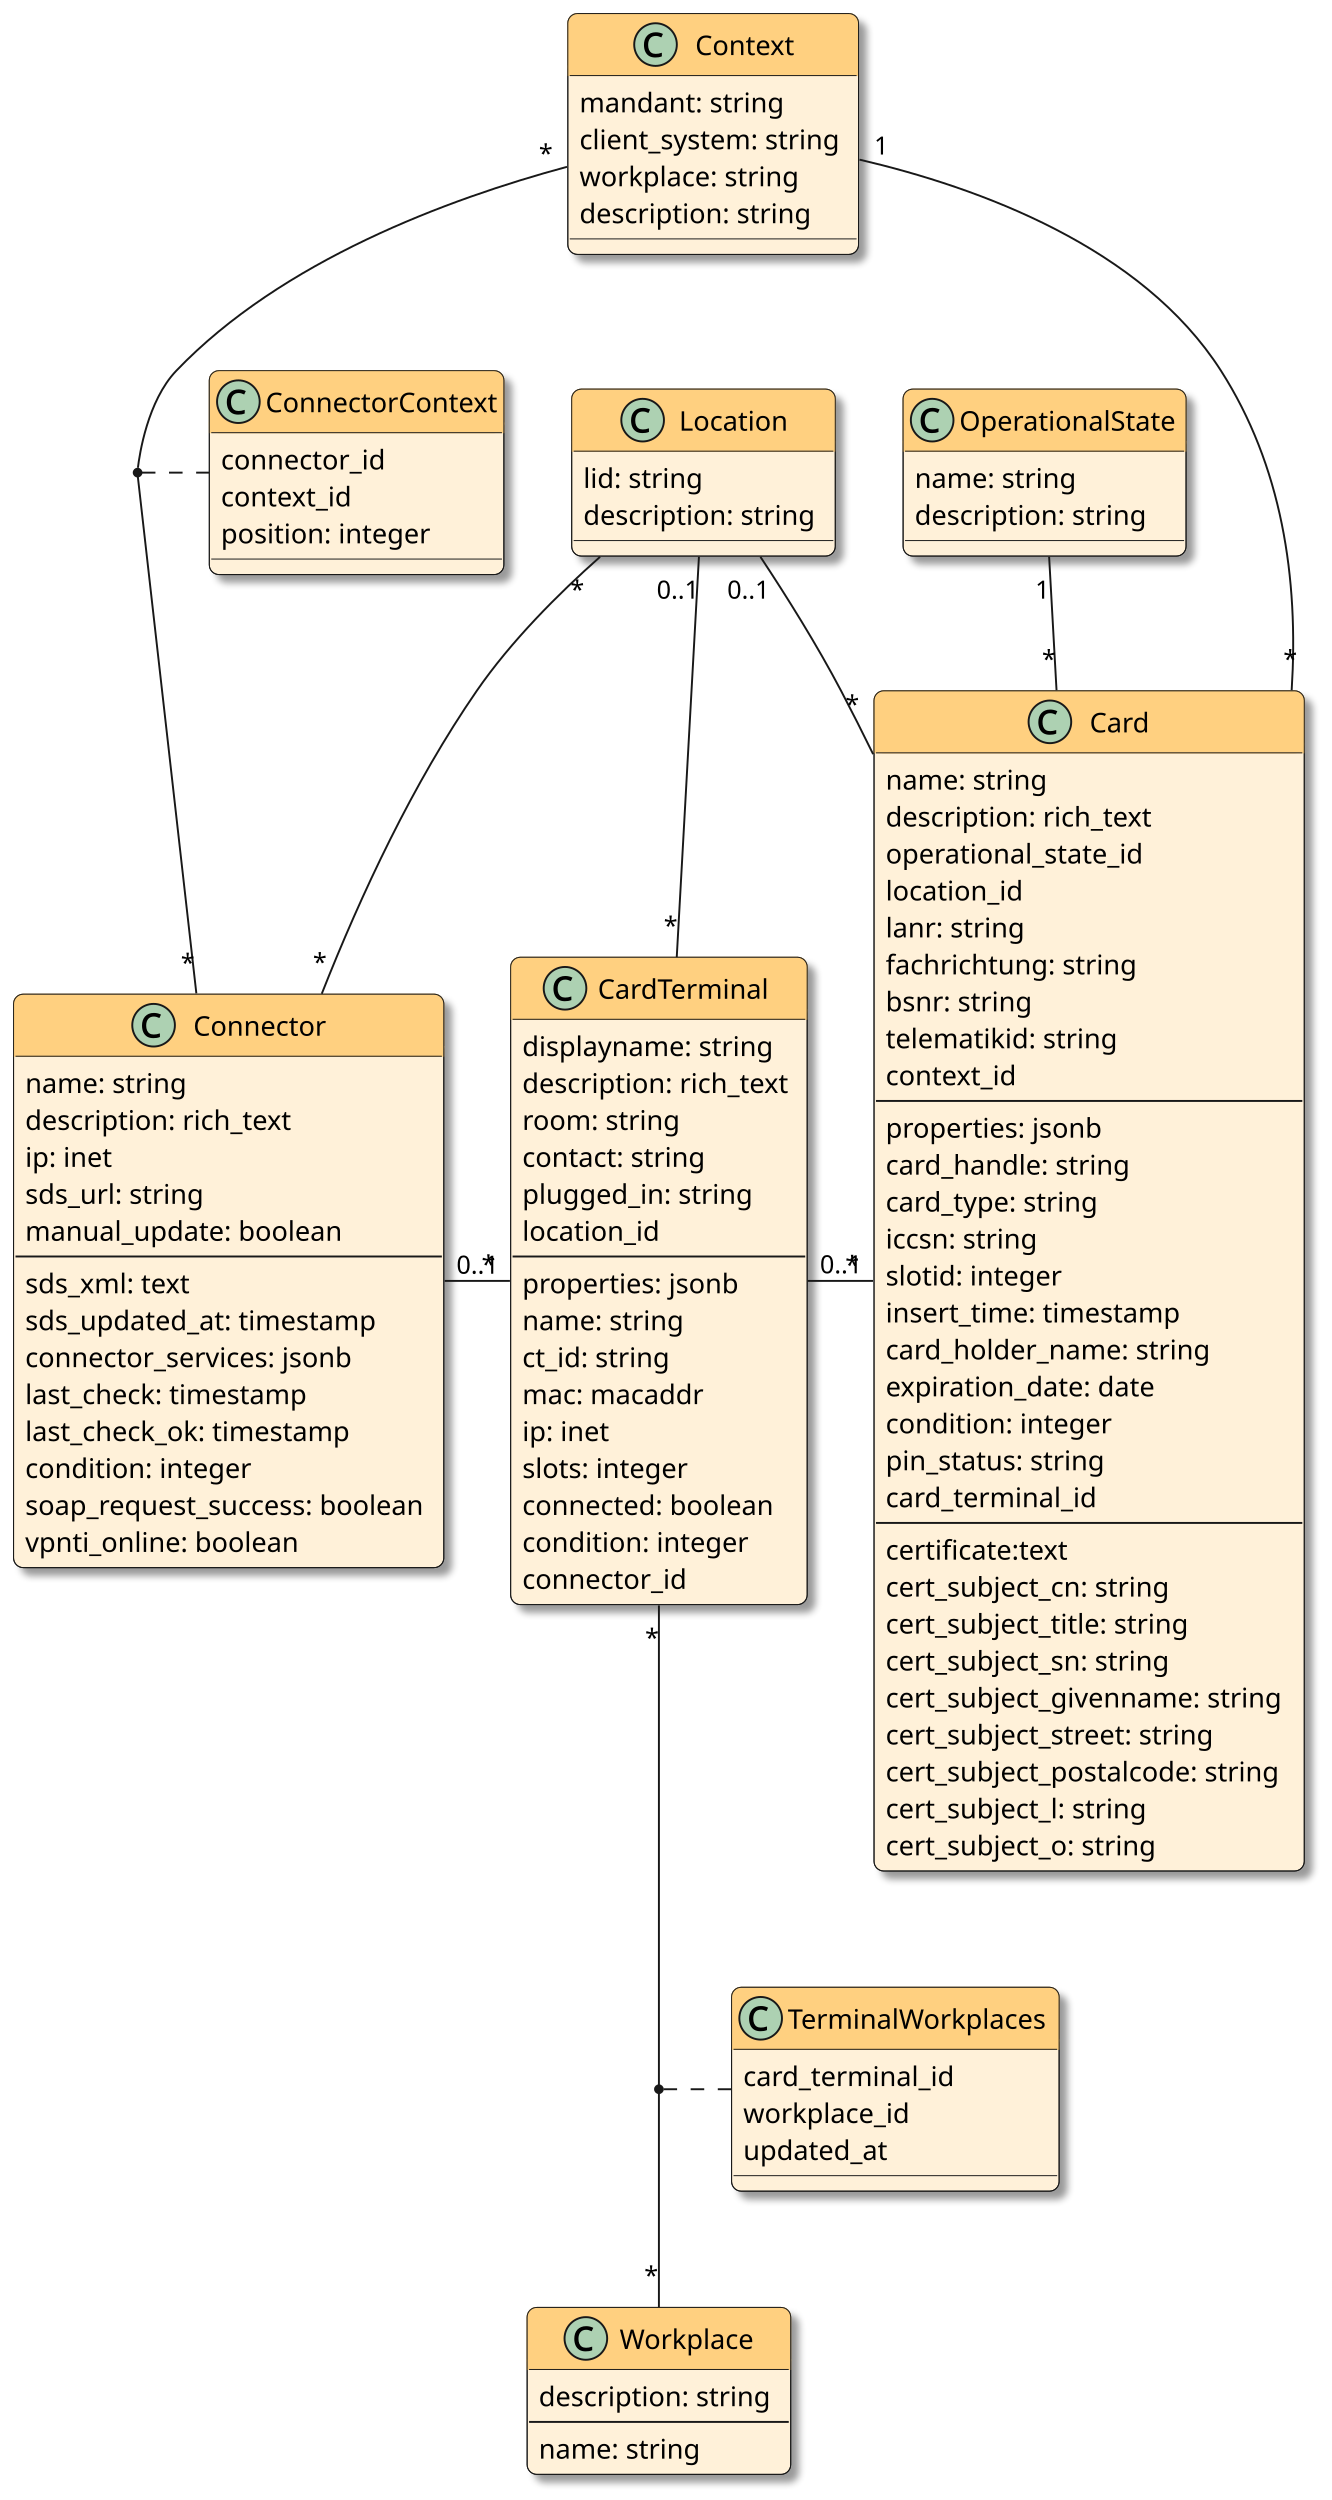
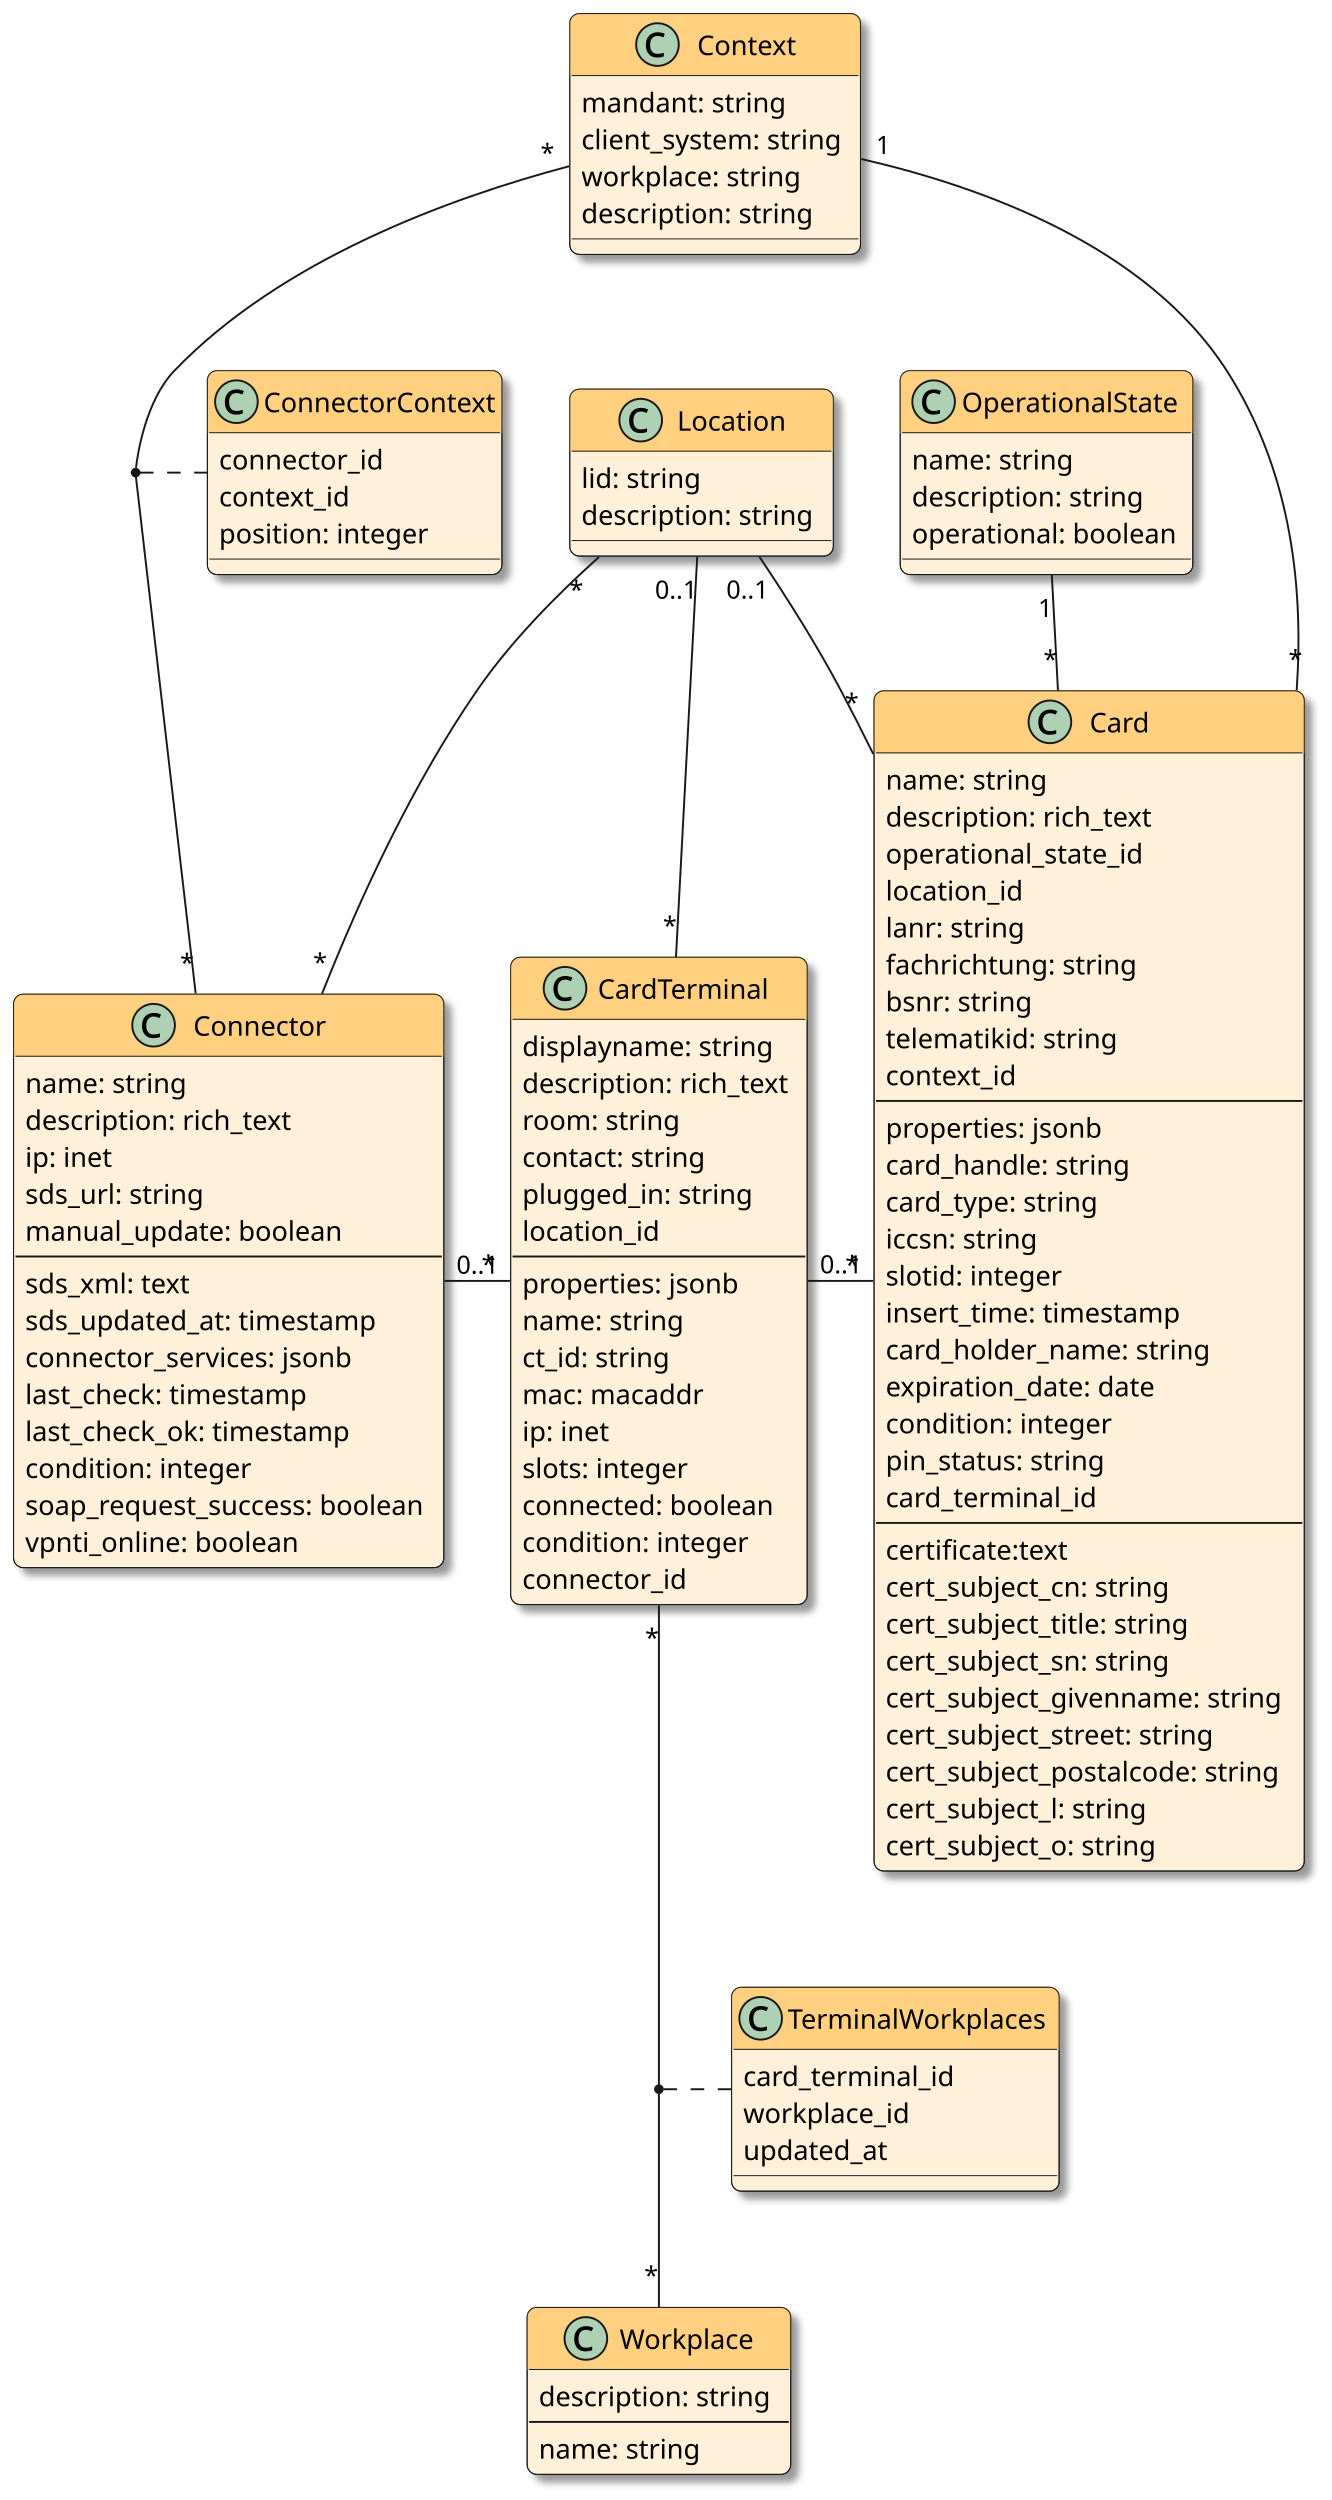
<svg xmlns="http://www.w3.org/2000/svg" contentStyleType="text/css" height="1290px" preserveAspectRatio="none" style="width:687px;height:1290px;background:#FFFFFF;" version="1.1" viewBox="0 0 687 1290" width="687px" zoomAndPan="magnify">
  <defs>
-     <filter height="300%" id="fsrbccr3t5umt" width="300%" x="-1" y="-1">
+     <filter height="300%" id="fk4oio1wno9nh" width="300%" x="-1" y="-1">
      <feGaussianBlur result="blurOut" stdDeviation="2.0" />
      <feColorMatrix in="blurOut" result="blurOut2" type="matrix" values="0 0 0 0 0 0 0 0 0 0 0 0 0 0 0 0 0 0 .4 0" />
      <feOffset dx="4.0" dy="4.0" in="blurOut2" result="blurOut3" />
      <feBlend in="SourceGraphic" in2="blurOut3" mode="normal" />
    </filter>
  </defs>
  <g>
    <g id="elem_Connector">
-       <rect codeLine="5" fill="#FFF1D9" filter="url(#fsrbccr3t5umt)" height="295.883" id="Connector" rx="5" ry="5" style="stroke:#181818;stroke-width:0.5;" width="222" x="7" y="513.01" />
+       <rect codeLine="5" fill="#FFF1D9" filter="url(#fk4oio1wno9nh)" height="295.883" id="Connector" rx="5" ry="5" style="stroke:#181818;stroke-width:0.5;" width="222" x="7" y="513.01" />
      <rect fill="#FFD080" height="32" rx="5" ry="5" style="stroke:#FFD080;stroke-width:0.5;" width="222" x="7" y="513.01" />
      <rect fill="#FFD080" height="5" style="stroke:#FFD080;stroke-width:0.5;" width="222" x="7" y="540.01" />
      <rect codeLine="5" fill="none" height="295.883" id="Connector" rx="5" ry="5" style="stroke:#181818;stroke-width:0.5;" width="222" x="7" y="513.01" />
      <ellipse cx="79.25" cy="529.01" fill="#ADD1B2" rx="11" ry="11" style="stroke:#181818;stroke-width:1.0;" />
      <path d="M79.359,524.541 Q78.438,524.541 77.703,524.854 Q76.984,525.166 76.484,525.76 Q75.984,526.338 75.703,527.213 Q75.438,528.088 75.438,529.182 Q75.438,530.619 75.875,531.666 Q76.328,532.713 77.172,533.26 Q78.031,533.807 79.344,533.807 Q80.125,533.807 80.812,533.682 Q81.516,533.541 82.516,533.229 L82.516,535.104 Q81.656,535.432 80.891,535.557 Q80.141,535.682 79.125,535.682 Q77.203,535.682 75.891,534.885 Q74.594,534.072 73.938,532.604 Q73.281,531.119 73.281,529.151 Q73.281,527.729 73.672,526.557 Q74.078,525.369 74.859,524.494 Q75.641,523.619 76.781,523.151 Q77.922,522.666 79.391,522.666 Q80.344,522.666 81.234,522.869 Q82.141,523.057 83.078,523.526 L82.25,525.307 Q81.469,524.932 80.812,524.744 Q80.156,524.541 79.359,524.541 Z " fill="#000000" />
      <text fill="#000000" font-family="sans-serif" font-size="14" lengthAdjust="spacing" textLength="69" x="99.75" y="534.442">Connector</text>
      <line style="stroke:#181818;stroke-width:0.5;" x1="8" x2="228" y1="545.01" y2="545.01" />
      <text fill="#000000" font-family="sans-serif" font-size="14" lengthAdjust="spacing" textLength="86" x="13" y="563.976">name: string</text>
      <text fill="#000000" font-family="sans-serif" font-size="14" lengthAdjust="spacing" textLength="141" x="13" y="583.044">description: rich_text</text>
      <text fill="#000000" font-family="sans-serif" font-size="14" lengthAdjust="spacing" textLength="47" x="13" y="602.112">ip: inet</text>
      <text fill="#000000" font-family="sans-serif" font-size="14" lengthAdjust="spacing" textLength="96" x="13" y="621.18">sds_url: string</text>
      <text fill="#000000" font-family="sans-serif" font-size="14" lengthAdjust="spacing" textLength="167" x="13" y="640.248">manual_update: boolean</text>
      <line style="stroke:#181818;stroke-width:1.0;" x1="8" x2="228" y1="648.35" y2="648.35" />
      <text fill="#000000" font-family="sans-serif" font-size="14" lengthAdjust="spacing" textLength="86" x="13" y="667.316">sds_xml: text</text>
      <text fill="#000000" font-family="sans-serif" font-size="14" lengthAdjust="spacing" textLength="185" x="13" y="686.383">sds_updated_at: timestamp</text>
      <text fill="#000000" font-family="sans-serif" font-size="14" lengthAdjust="spacing" textLength="172" x="13" y="705.451">connector_services: jsonb</text>
      <text fill="#000000" font-family="sans-serif" font-size="14" lengthAdjust="spacing" textLength="148" x="13" y="724.519">last_check: timestamp</text>
      <text fill="#000000" font-family="sans-serif" font-size="14" lengthAdjust="spacing" textLength="169" x="13" y="743.587">last_check_ok: timestamp</text>
      <text fill="#000000" font-family="sans-serif" font-size="14" lengthAdjust="spacing" textLength="120" x="13" y="762.655">condition: integer</text>
      <text fill="#000000" font-family="sans-serif" font-size="14" lengthAdjust="spacing" textLength="210" x="13" y="781.723">soap_request_success: boolean</text>
      <text fill="#000000" font-family="sans-serif" font-size="14" lengthAdjust="spacing" textLength="144" x="13" y="800.791">vpnti_online: boolean</text>
    </g>
    <g id="elem_CardTerminal">
-       <rect codeLine="22" fill="#FFF1D9" filter="url(#fsrbccr3t5umt)" height="334.019" id="CardTerminal" rx="5" ry="5" style="stroke:#181818;stroke-width:0.5;" width="153" x="263.5" y="493.95" />
+       <rect codeLine="22" fill="#FFF1D9" filter="url(#fk4oio1wno9nh)" height="334.019" id="CardTerminal" rx="5" ry="5" style="stroke:#181818;stroke-width:0.5;" width="153" x="263.5" y="493.95" />
      <rect fill="#FFD080" height="32" rx="5" ry="5" style="stroke:#FFD080;stroke-width:0.5;" width="153" x="263.5" y="493.95" />
      <rect fill="#FFD080" height="5" style="stroke:#FFD080;stroke-width:0.5;" width="153" x="263.5" y="520.95" />
      <rect codeLine="22" fill="none" height="334.019" id="CardTerminal" rx="5" ry="5" style="stroke:#181818;stroke-width:0.5;" width="153" x="263.5" y="493.95" />
      <ellipse cx="291.55" cy="509.95" fill="#ADD1B2" rx="11" ry="11" style="stroke:#181818;stroke-width:1.0;" />
      <path d="M291.659,505.481 Q290.738,505.481 290.003,505.794 Q289.284,506.106 288.784,506.7 Q288.284,507.278 288.003,508.153 Q287.738,509.028 287.738,510.122 Q287.738,511.559 288.175,512.606 Q288.628,513.653 289.472,514.2 Q290.331,514.747 291.644,514.747 Q292.425,514.747 293.113,514.622 Q293.816,514.481 294.816,514.169 L294.816,516.044 Q293.956,516.372 293.191,516.497 Q292.441,516.622 291.425,516.622 Q289.503,516.622 288.191,515.825 Q286.894,515.013 286.238,513.544 Q285.581,512.059 285.581,510.091 Q285.581,508.669 285.972,507.497 Q286.378,506.309 287.159,505.434 Q287.941,504.559 289.081,504.091 Q290.222,503.606 291.691,503.606 Q292.644,503.606 293.534,503.809 Q294.441,503.997 295.378,504.466 L294.55,506.247 Q293.769,505.872 293.113,505.684 Q292.456,505.481 291.659,505.481 Z " fill="#000000" />
      <text fill="#000000" font-family="sans-serif" font-size="14" lengthAdjust="spacing" textLength="92" x="308.45" y="515.382">CardTerminal</text>
      <line style="stroke:#181818;stroke-width:0.5;" x1="264.5" x2="415.5" y1="525.95" y2="525.95" />
      <text fill="#000000" font-family="sans-serif" font-size="14" lengthAdjust="spacing" textLength="134" x="269.5" y="544.916">displayname: string</text>
      <text fill="#000000" font-family="sans-serif" font-size="14" lengthAdjust="spacing" textLength="141" x="269.5" y="563.984">description: rich_text</text>
      <text fill="#000000" font-family="sans-serif" font-size="14" lengthAdjust="spacing" textLength="83" x="269.5" y="583.052">room: string</text>
      <text fill="#000000" font-family="sans-serif" font-size="14" lengthAdjust="spacing" textLength="97" x="269.5" y="602.12">contact: string</text>
      <text fill="#000000" font-family="sans-serif" font-size="14" lengthAdjust="spacing" textLength="124" x="269.5" y="621.188">plugged_in: string</text>
      <text fill="#000000" font-family="sans-serif" font-size="14" lengthAdjust="spacing" textLength="72" x="269.5" y="640.255">location_id</text>
      <line style="stroke:#181818;stroke-width:1.0;" x1="264.5" x2="415.5" y1="648.357" y2="648.357" />
      <text fill="#000000" font-family="sans-serif" font-size="14" lengthAdjust="spacing" textLength="115" x="269.5" y="667.323">properties: jsonb</text>
      <text fill="#000000" font-family="sans-serif" font-size="14" lengthAdjust="spacing" textLength="86" x="269.5" y="686.391">name: string</text>
      <text fill="#000000" font-family="sans-serif" font-size="14" lengthAdjust="spacing" textLength="79" x="269.5" y="705.459">ct_id: string</text>
      <text fill="#000000" font-family="sans-serif" font-size="14" lengthAdjust="spacing" textLength="96" x="269.5" y="724.527">mac: macaddr</text>
      <text fill="#000000" font-family="sans-serif" font-size="14" lengthAdjust="spacing" textLength="47" x="269.5" y="743.595">ip: inet</text>
      <text fill="#000000" font-family="sans-serif" font-size="14" lengthAdjust="spacing" textLength="88" x="269.5" y="762.663">slots: integer</text>
      <text fill="#000000" font-family="sans-serif" font-size="14" lengthAdjust="spacing" textLength="132" x="269.5" y="781.731">connected: boolean</text>
      <text fill="#000000" font-family="sans-serif" font-size="14" lengthAdjust="spacing" textLength="120" x="269.5" y="800.799">condition: integer</text>
      <text fill="#000000" font-family="sans-serif" font-size="14" lengthAdjust="spacing" textLength="86" x="269.5" y="819.867">connector_id</text>
    </g>
    <g id="elem_Location">
-       <rect codeLine="41" fill="#FFF1D9" filter="url(#fsrbccr3t5umt)" height="86.136" id="Location" rx="5" ry="5" style="stroke:#181818;stroke-width:0.5;" width="136" x="295" y="200.8" />
-       <rect fill="#FFD080" height="32" rx="5" ry="5" style="stroke:#FFD080;stroke-width:0.5;" width="136" x="295" y="200.8" />
-       <rect fill="#FFD080" height="5" style="stroke:#FFD080;stroke-width:0.5;" width="136" x="295" y="227.8" />
-       <rect codeLine="41" fill="none" height="86.136" id="Location" rx="5" ry="5" style="stroke:#181818;stroke-width:0.5;" width="136" x="295" y="200.8" />
-       <ellipse cx="331.6" cy="216.8" fill="#ADD1B2" rx="11" ry="11" style="stroke:#181818;stroke-width:1.0;" />
-       <path d="M331.709,212.331 Q330.788,212.331 330.053,212.644 Q329.334,212.956 328.834,213.55 Q328.334,214.128 328.053,215.003 Q327.788,215.878 327.788,216.972 Q327.788,218.409 328.225,219.456 Q328.678,220.503 329.522,221.05 Q330.381,221.597 331.694,221.597 Q332.475,221.597 333.163,221.472 Q333.866,221.331 334.866,221.019 L334.866,222.894 Q334.006,223.222 333.241,223.347 Q332.491,223.472 331.475,223.472 Q329.553,223.472 328.241,222.675 Q326.944,221.863 326.288,220.394 Q325.631,218.909 325.631,216.941 Q325.631,215.519 326.022,214.347 Q326.428,213.159 327.209,212.284 Q327.991,211.409 329.131,210.941 Q330.272,210.456 331.741,210.456 Q332.694,210.456 333.584,210.659 Q334.491,210.847 335.428,211.316 L334.6,213.097 Q333.819,212.722 333.163,212.534 Q332.506,212.331 331.709,212.331 Z " fill="#000000" />
-       <text fill="#000000" font-family="sans-serif" font-size="14" lengthAdjust="spacing" textLength="56" x="350.4" y="222.232">Location</text>
-       <line style="stroke:#181818;stroke-width:0.5;" x1="296" x2="430" y1="232.8" y2="232.8" />
-       <text fill="#000000" font-family="sans-serif" font-size="14" lengthAdjust="spacing" textLength="65" x="301" y="251.766">lid: string</text>
-       <text fill="#000000" font-family="sans-serif" font-size="14" lengthAdjust="spacing" textLength="124" x="301" y="270.834">description: string</text>
-       <line style="stroke:#181818;stroke-width:0.5;" x1="296" x2="430" y1="278.936" y2="278.936" />
+       <rect codeLine="41" fill="#FFF1D9" filter="url(#fk4oio1wno9nh)" height="86.136" id="Location" rx="5" ry="5" style="stroke:#181818;stroke-width:0.5;" width="136" x="294" y="200.8" />
+       <rect fill="#FFD080" height="32" rx="5" ry="5" style="stroke:#FFD080;stroke-width:0.5;" width="136" x="294" y="200.8" />
+       <rect fill="#FFD080" height="5" style="stroke:#FFD080;stroke-width:0.5;" width="136" x="294" y="227.8" />
+       <rect codeLine="41" fill="none" height="86.136" id="Location" rx="5" ry="5" style="stroke:#181818;stroke-width:0.5;" width="136" x="294" y="200.8" />
+       <ellipse cx="330.6" cy="216.8" fill="#ADD1B2" rx="11" ry="11" style="stroke:#181818;stroke-width:1.0;" />
+       <path d="M330.709,212.331 Q329.788,212.331 329.053,212.644 Q328.334,212.956 327.834,213.55 Q327.334,214.128 327.053,215.003 Q326.788,215.878 326.788,216.972 Q326.788,218.409 327.225,219.456 Q327.678,220.503 328.522,221.05 Q329.381,221.597 330.694,221.597 Q331.475,221.597 332.163,221.472 Q332.866,221.331 333.866,221.019 L333.866,222.894 Q333.006,223.222 332.241,223.347 Q331.491,223.472 330.475,223.472 Q328.553,223.472 327.241,222.675 Q325.944,221.863 325.288,220.394 Q324.631,218.909 324.631,216.941 Q324.631,215.519 325.022,214.347 Q325.428,213.159 326.209,212.284 Q326.991,211.409 328.131,210.941 Q329.272,210.456 330.741,210.456 Q331.694,210.456 332.584,210.659 Q333.491,210.847 334.428,211.316 L333.6,213.097 Q332.819,212.722 332.163,212.534 Q331.506,212.331 330.709,212.331 Z " fill="#000000" />
+       <text fill="#000000" font-family="sans-serif" font-size="14" lengthAdjust="spacing" textLength="56" x="349.4" y="222.232">Location</text>
+       <line style="stroke:#181818;stroke-width:0.5;" x1="295" x2="429" y1="232.8" y2="232.8" />
+       <text fill="#000000" font-family="sans-serif" font-size="14" lengthAdjust="spacing" textLength="65" x="300" y="251.766">lid: string</text>
+       <text fill="#000000" font-family="sans-serif" font-size="14" lengthAdjust="spacing" textLength="124" x="300" y="270.834">description: string</text>
+       <line style="stroke:#181818;stroke-width:0.5;" x1="295" x2="429" y1="278.936" y2="278.936" />
    </g>
    <g id="elem_Context">
-       <rect codeLine="46" fill="#FFF1D9" filter="url(#fsrbccr3t5umt)" height="124.272" id="Context" rx="5" ry="5" style="stroke:#181818;stroke-width:0.5;" width="150" x="293" y="7" />
-       <rect fill="#FFD080" height="32" rx="5" ry="5" style="stroke:#FFD080;stroke-width:0.5;" width="150" x="293" y="7" />
-       <rect fill="#FFD080" height="5" style="stroke:#FFD080;stroke-width:0.5;" width="150" x="293" y="34" />
-       <rect codeLine="46" fill="none" height="124.272" id="Context" rx="5" ry="5" style="stroke:#181818;stroke-width:0.5;" width="150" x="293" y="7" />
-       <ellipse cx="338.25" cy="23" fill="#ADD1B2" rx="11" ry="11" style="stroke:#181818;stroke-width:1.0;" />
-       <path d="M338.359,18.531 Q337.438,18.531 336.703,18.844 Q335.984,19.156 335.484,19.75 Q334.984,20.328 334.703,21.203 Q334.438,22.078 334.438,23.172 Q334.438,24.609 334.875,25.656 Q335.328,26.703 336.172,27.25 Q337.031,27.797 338.344,27.797 Q339.125,27.797 339.812,27.672 Q340.516,27.531 341.516,27.219 L341.516,29.094 Q340.656,29.422 339.891,29.547 Q339.141,29.672 338.125,29.672 Q336.203,29.672 334.891,28.875 Q333.594,28.062 332.938,26.594 Q332.281,25.109 332.281,23.141 Q332.281,21.719 332.672,20.547 Q333.078,19.359 333.859,18.484 Q334.641,17.609 335.781,17.141 Q336.922,16.656 338.391,16.656 Q339.344,16.656 340.234,16.859 Q341.141,17.047 342.078,17.516 L341.25,19.297 Q340.469,18.922 339.812,18.734 Q339.156,18.531 338.359,18.531 Z " fill="#000000" />
-       <text fill="#000000" font-family="sans-serif" font-size="14" lengthAdjust="spacing" textLength="51" x="358.75" y="28.432">Context</text>
-       <line style="stroke:#181818;stroke-width:0.5;" x1="294" x2="442" y1="39" y2="39" />
-       <text fill="#000000" font-family="sans-serif" font-size="14" lengthAdjust="spacing" textLength="109" x="299" y="57.966">mandant: string</text>
-       <text fill="#000000" font-family="sans-serif" font-size="14" lengthAdjust="spacing" textLength="138" x="299" y="77.034">client_system: string</text>
-       <text fill="#000000" font-family="sans-serif" font-size="14" lengthAdjust="spacing" textLength="116" x="299" y="96.102">workplace: string</text>
-       <text fill="#000000" font-family="sans-serif" font-size="14" lengthAdjust="spacing" textLength="124" x="299" y="115.17">description: string</text>
-       <line style="stroke:#181818;stroke-width:0.5;" x1="294" x2="442" y1="123.272" y2="123.272" />
+       <rect codeLine="46" fill="#FFF1D9" filter="url(#fk4oio1wno9nh)" height="124.272" id="Context" rx="5" ry="5" style="stroke:#181818;stroke-width:0.5;" width="150" x="294" y="7" />
+       <rect fill="#FFD080" height="32" rx="5" ry="5" style="stroke:#FFD080;stroke-width:0.5;" width="150" x="294" y="7" />
+       <rect fill="#FFD080" height="5" style="stroke:#FFD080;stroke-width:0.5;" width="150" x="294" y="34" />
+       <rect codeLine="46" fill="none" height="124.272" id="Context" rx="5" ry="5" style="stroke:#181818;stroke-width:0.5;" width="150" x="294" y="7" />
+       <ellipse cx="339.25" cy="23" fill="#ADD1B2" rx="11" ry="11" style="stroke:#181818;stroke-width:1.0;" />
+       <path d="M339.359,18.531 Q338.438,18.531 337.703,18.844 Q336.984,19.156 336.484,19.75 Q335.984,20.328 335.703,21.203 Q335.438,22.078 335.438,23.172 Q335.438,24.609 335.875,25.656 Q336.328,26.703 337.172,27.25 Q338.031,27.797 339.344,27.797 Q340.125,27.797 340.812,27.672 Q341.516,27.531 342.516,27.219 L342.516,29.094 Q341.656,29.422 340.891,29.547 Q340.141,29.672 339.125,29.672 Q337.203,29.672 335.891,28.875 Q334.594,28.062 333.938,26.594 Q333.281,25.109 333.281,23.141 Q333.281,21.719 333.672,20.547 Q334.078,19.359 334.859,18.484 Q335.641,17.609 336.781,17.141 Q337.922,16.656 339.391,16.656 Q340.344,16.656 341.234,16.859 Q342.141,17.047 343.078,17.516 L342.25,19.297 Q341.469,18.922 340.812,18.734 Q340.156,18.531 339.359,18.531 Z " fill="#000000" />
+       <text fill="#000000" font-family="sans-serif" font-size="14" lengthAdjust="spacing" textLength="51" x="359.75" y="28.432">Context</text>
+       <line style="stroke:#181818;stroke-width:0.5;" x1="295" x2="443" y1="39" y2="39" />
+       <text fill="#000000" font-family="sans-serif" font-size="14" lengthAdjust="spacing" textLength="109" x="300" y="57.966">mandant: string</text>
+       <text fill="#000000" font-family="sans-serif" font-size="14" lengthAdjust="spacing" textLength="138" x="300" y="77.034">client_system: string</text>
+       <text fill="#000000" font-family="sans-serif" font-size="14" lengthAdjust="spacing" textLength="116" x="300" y="96.102">workplace: string</text>
+       <text fill="#000000" font-family="sans-serif" font-size="14" lengthAdjust="spacing" textLength="124" x="300" y="115.17">description: string</text>
+       <line style="stroke:#181818;stroke-width:0.5;" x1="295" x2="443" y1="123.272" y2="123.272" />
    </g>
    <g id="elem_ConnectorContext">
-       <rect codeLine="53" fill="#FFF1D9" filter="url(#fsrbccr3t5umt)" height="105.204" id="ConnectorContext" rx="5" ry="5" style="stroke:#181818;stroke-width:0.5;" width="152" x="108" y="191.27" />
-       <rect fill="#FFD080" height="32" rx="5" ry="5" style="stroke:#FFD080;stroke-width:0.5;" width="152" x="108" y="191.27" />
-       <rect fill="#FFD080" height="5" style="stroke:#FFD080;stroke-width:0.5;" width="152" x="108" y="218.27" />
-       <rect codeLine="53" fill="none" height="105.204" id="ConnectorContext" rx="5" ry="5" style="stroke:#181818;stroke-width:0.5;" width="152" x="108" y="191.27" />
-       <ellipse cx="123" cy="207.27" fill="#ADD1B2" rx="11" ry="11" style="stroke:#181818;stroke-width:1.0;" />
-       <path d="M123.109,202.801 Q122.188,202.801 121.453,203.114 Q120.734,203.426 120.234,204.02 Q119.734,204.598 119.453,205.473 Q119.188,206.348 119.188,207.442 Q119.188,208.879 119.625,209.926 Q120.078,210.973 120.922,211.52 Q121.781,212.067 123.094,212.067 Q123.875,212.067 124.562,211.942 Q125.266,211.801 126.266,211.489 L126.266,213.364 Q125.406,213.692 124.641,213.817 Q123.891,213.942 122.875,213.942 Q120.953,213.942 119.641,213.145 Q118.344,212.333 117.688,210.864 Q117.031,209.379 117.031,207.411 Q117.031,205.989 117.422,204.817 Q117.828,203.629 118.609,202.754 Q119.391,201.879 120.531,201.411 Q121.672,200.926 123.141,200.926 Q124.094,200.926 124.984,201.129 Q125.891,201.317 126.828,201.786 L126,203.567 Q125.219,203.192 124.562,203.004 Q123.906,202.801 123.109,202.801 Z " fill="#000000" />
-       <text fill="#000000" font-family="sans-serif" font-size="14" lengthAdjust="spacing" textLength="120" x="137" y="212.702">ConnectorContext</text>
-       <line style="stroke:#181818;stroke-width:0.5;" x1="109" x2="259" y1="223.27" y2="223.27" />
-       <text fill="#000000" font-family="sans-serif" font-size="14" lengthAdjust="spacing" textLength="86" x="114" y="242.236">connector_id</text>
-       <text fill="#000000" font-family="sans-serif" font-size="14" lengthAdjust="spacing" textLength="68" x="114" y="261.304">context_id</text>
-       <text fill="#000000" font-family="sans-serif" font-size="14" lengthAdjust="spacing" textLength="111" x="114" y="280.372">position: integer</text>
-       <line style="stroke:#181818;stroke-width:0.5;" x1="109" x2="259" y1="288.474" y2="288.474" />
+       <rect codeLine="53" fill="#FFF1D9" filter="url(#fk4oio1wno9nh)" height="105.204" id="ConnectorContext" rx="5" ry="5" style="stroke:#181818;stroke-width:0.5;" width="152" x="107" y="191.27" />
+       <rect fill="#FFD080" height="32" rx="5" ry="5" style="stroke:#FFD080;stroke-width:0.5;" width="152" x="107" y="191.27" />
+       <rect fill="#FFD080" height="5" style="stroke:#FFD080;stroke-width:0.5;" width="152" x="107" y="218.27" />
+       <rect codeLine="53" fill="none" height="105.204" id="ConnectorContext" rx="5" ry="5" style="stroke:#181818;stroke-width:0.5;" width="152" x="107" y="191.27" />
+       <ellipse cx="122" cy="207.27" fill="#ADD1B2" rx="11" ry="11" style="stroke:#181818;stroke-width:1.0;" />
+       <path d="M122.109,202.801 Q121.188,202.801 120.453,203.114 Q119.734,203.426 119.234,204.02 Q118.734,204.598 118.453,205.473 Q118.188,206.348 118.188,207.442 Q118.188,208.879 118.625,209.926 Q119.078,210.973 119.922,211.52 Q120.781,212.067 122.094,212.067 Q122.875,212.067 123.562,211.942 Q124.266,211.801 125.266,211.489 L125.266,213.364 Q124.406,213.692 123.641,213.817 Q122.891,213.942 121.875,213.942 Q119.953,213.942 118.641,213.145 Q117.344,212.333 116.688,210.864 Q116.031,209.379 116.031,207.411 Q116.031,205.989 116.422,204.817 Q116.828,203.629 117.609,202.754 Q118.391,201.879 119.531,201.411 Q120.672,200.926 122.141,200.926 Q123.094,200.926 123.984,201.129 Q124.891,201.317 125.828,201.786 L125,203.567 Q124.219,203.192 123.562,203.004 Q122.906,202.801 122.109,202.801 Z " fill="#000000" />
+       <text fill="#000000" font-family="sans-serif" font-size="14" lengthAdjust="spacing" textLength="120" x="136" y="212.702">ConnectorContext</text>
+       <line style="stroke:#181818;stroke-width:0.5;" x1="108" x2="258" y1="223.27" y2="223.27" />
+       <text fill="#000000" font-family="sans-serif" font-size="14" lengthAdjust="spacing" textLength="86" x="113" y="242.236">connector_id</text>
+       <text fill="#000000" font-family="sans-serif" font-size="14" lengthAdjust="spacing" textLength="68" x="113" y="261.304">context_id</text>
+       <text fill="#000000" font-family="sans-serif" font-size="14" lengthAdjust="spacing" textLength="111" x="113" y="280.372">position: integer</text>
+       <line style="stroke:#181818;stroke-width:0.5;" x1="108" x2="258" y1="288.474" y2="288.474" />
    </g>
    <g id="elem_Card">
-       <rect codeLine="59" fill="#FFF1D9" filter="url(#fsrbccr3t5umt)" height="608.97" id="Card" rx="5" ry="5" style="stroke:#181818;stroke-width:0.5;" width="222" x="451" y="356.47" />
+       <rect codeLine="59" fill="#FFF1D9" filter="url(#fk4oio1wno9nh)" height="608.97" id="Card" rx="5" ry="5" style="stroke:#181818;stroke-width:0.5;" width="222" x="451" y="356.47" />
      <rect fill="#FFD080" height="32" rx="5" ry="5" style="stroke:#FFD080;stroke-width:0.5;" width="222" x="451" y="356.47" />
      <rect fill="#FFD080" height="5" style="stroke:#FFD080;stroke-width:0.5;" width="222" x="451" y="383.47" />
      <rect codeLine="59" fill="none" height="608.97" id="Card" rx="5" ry="5" style="stroke:#181818;stroke-width:0.5;" width="222" x="451" y="356.47" />
      <ellipse cx="541.75" cy="372.47" fill="#ADD1B2" rx="11" ry="11" style="stroke:#181818;stroke-width:1.0;" />
      <path d="M541.859,368.001 Q540.938,368.001 540.203,368.314 Q539.484,368.626 538.984,369.22 Q538.484,369.798 538.203,370.673 Q537.938,371.548 537.938,372.642 Q537.938,374.079 538.375,375.126 Q538.828,376.173 539.672,376.72 Q540.531,377.267 541.844,377.267 Q542.625,377.267 543.312,377.142 Q544.016,377.001 545.016,376.689 L545.016,378.564 Q544.156,378.892 543.391,379.017 Q542.641,379.142 541.625,379.142 Q539.703,379.142 538.391,378.345 Q537.094,377.533 536.438,376.064 Q535.781,374.579 535.781,372.611 Q535.781,371.189 536.172,370.017 Q536.578,368.829 537.359,367.954 Q538.141,367.079 539.281,366.611 Q540.422,366.126 541.891,366.126 Q542.844,366.126 543.734,366.329 Q544.641,366.517 545.578,366.986 L544.75,368.767 Q543.969,368.392 543.312,368.204 Q542.656,368.001 541.859,368.001 Z " fill="#000000" />
      <text fill="#000000" font-family="sans-serif" font-size="14" lengthAdjust="spacing" textLength="32" x="562.25" y="377.902">Card</text>
      <line style="stroke:#181818;stroke-width:0.5;" x1="452" x2="672" y1="388.47" y2="388.47" />
      <text fill="#000000" font-family="sans-serif" font-size="14" lengthAdjust="spacing" textLength="86" x="457" y="407.436">name: string</text>
      <text fill="#000000" font-family="sans-serif" font-size="14" lengthAdjust="spacing" textLength="141" x="457" y="426.504">description: rich_text</text>
      <text fill="#000000" font-family="sans-serif" font-size="14" lengthAdjust="spacing" textLength="135" x="457" y="445.572">operational_state_id</text>
      <text fill="#000000" font-family="sans-serif" font-size="14" lengthAdjust="spacing" textLength="72" x="457" y="464.64">location_id</text>
      <text fill="#000000" font-family="sans-serif" font-size="14" lengthAdjust="spacing" textLength="75" x="457" y="483.708">lanr: string</text>
      <text fill="#000000" font-family="sans-serif" font-size="14" lengthAdjust="spacing" textLength="135" x="457" y="502.776">fachrichtung: string</text>
      <text fill="#000000" font-family="sans-serif" font-size="14" lengthAdjust="spacing" textLength="79" x="457" y="521.843">bsnr: string</text>
      <text fill="#000000" font-family="sans-serif" font-size="14" lengthAdjust="spacing" textLength="123" x="457" y="540.911">telematikid: string</text>
      <text fill="#000000" font-family="sans-serif" font-size="14" lengthAdjust="spacing" textLength="68" x="457" y="559.979">context_id</text>
      <line style="stroke:#181818;stroke-width:1.0;" x1="452" x2="672" y1="568.081" y2="568.081" />
      <text fill="#000000" font-family="sans-serif" font-size="14" lengthAdjust="spacing" textLength="115" x="457" y="587.047">properties: jsonb</text>
      <text fill="#000000" font-family="sans-serif" font-size="14" lengthAdjust="spacing" textLength="131" x="457" y="606.115">card_handle: string</text>
      <text fill="#000000" font-family="sans-serif" font-size="14" lengthAdjust="spacing" textLength="113" x="457" y="625.183">card_type: string</text>
      <text fill="#000000" font-family="sans-serif" font-size="14" lengthAdjust="spacing" textLength="82" x="457" y="644.251">iccsn: string</text>
      <text fill="#000000" font-family="sans-serif" font-size="14" lengthAdjust="spacing" textLength="94" x="457" y="663.319">slotid: integer</text>
      <text fill="#000000" font-family="sans-serif" font-size="14" lengthAdjust="spacing" textLength="155" x="457" y="682.387">insert_time: timestamp</text>
      <text fill="#000000" font-family="sans-serif" font-size="14" lengthAdjust="spacing" textLength="172" x="457" y="701.455">card_holder_name: string</text>
      <text fill="#000000" font-family="sans-serif" font-size="14" lengthAdjust="spacing" textLength="142" x="457" y="720.523">expiration_date: date</text>
      <text fill="#000000" font-family="sans-serif" font-size="14" lengthAdjust="spacing" textLength="120" x="457" y="739.591">condition: integer</text>
      <text fill="#000000" font-family="sans-serif" font-size="14" lengthAdjust="spacing" textLength="117" x="457" y="758.658">pin_status: string</text>
      <text fill="#000000" font-family="sans-serif" font-size="14" lengthAdjust="spacing" textLength="112" x="457" y="777.726">card_terminal_id</text>
      <line style="stroke:#181818;stroke-width:1.0;" x1="452" x2="672" y1="785.828" y2="785.828" />
      <text fill="#000000" font-family="sans-serif" font-size="14" lengthAdjust="spacing" textLength="96" x="457" y="804.794">certificate:text</text>
      <text fill="#000000" font-family="sans-serif" font-size="14" lengthAdjust="spacing" textLength="151" x="457" y="823.862">cert_subject_cn: string</text>
      <text fill="#000000" font-family="sans-serif" font-size="14" lengthAdjust="spacing" textLength="161" x="457" y="842.93">cert_subject_title: string</text>
      <text fill="#000000" font-family="sans-serif" font-size="14" lengthAdjust="spacing" textLength="151" x="457" y="861.998">cert_subject_sn: string</text>
      <text fill="#000000" font-family="sans-serif" font-size="14" lengthAdjust="spacing" textLength="210" x="457" y="881.066">cert_subject_givenname: string</text>
      <text fill="#000000" font-family="sans-serif" font-size="14" lengthAdjust="spacing" textLength="174" x="457" y="900.134">cert_subject_street: string</text>
      <text fill="#000000" font-family="sans-serif" font-size="14" lengthAdjust="spacing" textLength="208" x="457" y="919.202">cert_subject_postalcode: string</text>
      <text fill="#000000" font-family="sans-serif" font-size="14" lengthAdjust="spacing" textLength="139" x="457" y="938.27">cert_subject_l: string</text>
      <text fill="#000000" font-family="sans-serif" font-size="14" lengthAdjust="spacing" textLength="143" x="457" y="957.338">cert_subject_o: string</text>
    </g>
    <g id="elem_Workplace">
-       <rect codeLine="93" fill="#FFF1D9" filter="url(#fsrbccr3t5umt)" height="86.136" id="Workplace" rx="5" ry="5" style="stroke:#181818;stroke-width:0.5;" width="136" x="272" y="1190.64" />
+       <rect codeLine="93" fill="#FFF1D9" filter="url(#fk4oio1wno9nh)" height="86.136" id="Workplace" rx="5" ry="5" style="stroke:#181818;stroke-width:0.5;" width="136" x="272" y="1190.64" />
      <rect fill="#FFD080" height="32" rx="5" ry="5" style="stroke:#FFD080;stroke-width:0.5;" width="136" x="272" y="1190.64" />
      <rect fill="#FFD080" height="5" style="stroke:#FFD080;stroke-width:0.5;" width="136" x="272" y="1217.64" />
      <rect codeLine="93" fill="none" height="86.136" id="Workplace" rx="5" ry="5" style="stroke:#181818;stroke-width:0.5;" width="136" x="272" y="1190.64" />
      <ellipse cx="302.3" cy="1206.64" fill="#ADD1B2" rx="11" ry="11" style="stroke:#181818;stroke-width:1.0;" />
      <path d="M302.409,1202.171 Q301.488,1202.171 300.753,1202.484 Q300.034,1202.796 299.534,1203.39 Q299.034,1203.968 298.753,1204.843 Q298.488,1205.718 298.488,1206.812 Q298.488,1208.249 298.925,1209.296 Q299.378,1210.343 300.222,1210.89 Q301.081,1211.437 302.394,1211.437 Q303.175,1211.437 303.863,1211.312 Q304.566,1211.171 305.566,1210.859 L305.566,1212.734 Q304.706,1213.062 303.941,1213.187 Q303.191,1213.312 302.175,1213.312 Q300.253,1213.312 298.941,1212.515 Q297.644,1211.703 296.988,1210.234 Q296.331,1208.749 296.331,1206.781 Q296.331,1205.359 296.722,1204.187 Q297.128,1202.999 297.909,1202.124 Q298.691,1201.249 299.831,1200.781 Q300.972,1200.296 302.441,1200.296 Q303.394,1200.296 304.284,1200.499 Q305.191,1200.687 306.128,1201.156 L305.3,1202.937 Q304.519,1202.562 303.863,1202.374 Q303.206,1202.171 302.409,1202.171 Z " fill="#000000" />
      <text fill="#000000" font-family="sans-serif" font-size="14" lengthAdjust="spacing" textLength="70" x="319.7" y="1212.072">Workplace</text>
      <line style="stroke:#181818;stroke-width:0.5;" x1="273" x2="407" y1="1222.64" y2="1222.64" />
      <text fill="#000000" font-family="sans-serif" font-size="14" lengthAdjust="spacing" textLength="124" x="278" y="1241.606">description: string</text>
      <line style="stroke:#181818;stroke-width:1.0;" x1="273" x2="407" y1="1249.708" y2="1249.708" />
      <text fill="#000000" font-family="sans-serif" font-size="14" lengthAdjust="spacing" textLength="86" x="278" y="1268.674">name: string</text>
    </g>
    <g id="elem_TerminalWorkplaces">
-       <rect codeLine="98" fill="#FFF1D9" filter="url(#fsrbccr3t5umt)" height="105.204" id="TerminalWorkplaces" rx="5" ry="5" style="stroke:#181818;stroke-width:0.5;" width="169" x="377.5" y="1025.44" />
+       <rect codeLine="98" fill="#FFF1D9" filter="url(#fk4oio1wno9nh)" height="105.204" id="TerminalWorkplaces" rx="5" ry="5" style="stroke:#181818;stroke-width:0.5;" width="169" x="377.5" y="1025.44" />
      <rect fill="#FFD080" height="32" rx="5" ry="5" style="stroke:#FFD080;stroke-width:0.5;" width="169" x="377.5" y="1025.44" />
      <rect fill="#FFD080" height="5" style="stroke:#FFD080;stroke-width:0.5;" width="169" x="377.5" y="1052.44" />
      <rect codeLine="98" fill="none" height="105.204" id="TerminalWorkplaces" rx="5" ry="5" style="stroke:#181818;stroke-width:0.5;" width="169" x="377.5" y="1025.44" />
      <ellipse cx="392.5" cy="1041.44" fill="#ADD1B2" rx="11" ry="11" style="stroke:#181818;stroke-width:1.0;" />
      <path d="M392.609,1036.971 Q391.688,1036.971 390.953,1037.284 Q390.234,1037.596 389.734,1038.19 Q389.234,1038.768 388.953,1039.643 Q388.688,1040.518 388.688,1041.612 Q388.688,1043.049 389.125,1044.096 Q389.578,1045.143 390.422,1045.69 Q391.281,1046.237 392.594,1046.237 Q393.375,1046.237 394.062,1046.112 Q394.766,1045.971 395.766,1045.659 L395.766,1047.534 Q394.906,1047.862 394.141,1047.987 Q393.391,1048.112 392.375,1048.112 Q390.453,1048.112 389.141,1047.315 Q387.844,1046.503 387.188,1045.034 Q386.531,1043.549 386.531,1041.581 Q386.531,1040.159 386.922,1038.987 Q387.328,1037.799 388.109,1036.924 Q388.891,1036.049 390.031,1035.581 Q391.172,1035.096 392.641,1035.096 Q393.594,1035.096 394.484,1035.299 Q395.391,1035.487 396.328,1035.956 L395.5,1037.737 Q394.719,1037.362 394.062,1037.174 Q393.406,1036.971 392.609,1036.971 Z " fill="#000000" />
      <text fill="#000000" font-family="sans-serif" font-size="14" lengthAdjust="spacing" textLength="137" x="406.5" y="1046.872">TerminalWorkplaces</text>
      <line style="stroke:#181818;stroke-width:0.5;" x1="378.5" x2="545.5" y1="1057.44" y2="1057.44" />
      <text fill="#000000" font-family="sans-serif" font-size="14" lengthAdjust="spacing" textLength="112" x="383.5" y="1076.406">card_terminal_id</text>
      <text fill="#000000" font-family="sans-serif" font-size="14" lengthAdjust="spacing" textLength="87" x="383.5" y="1095.474">workplace_id</text>
      <text fill="#000000" font-family="sans-serif" font-size="14" lengthAdjust="spacing" textLength="76" x="383.5" y="1114.542">updated_at</text>
      <line style="stroke:#181818;stroke-width:0.5;" x1="378.5" x2="545.5" y1="1122.644" y2="1122.644" />
    </g>
    <g id="elem_OperationalState">
-       <rect codeLine="103" fill="#FFF1D9" filter="url(#fsrbccr3t5umt)" height="86.136" id="OperationalState" rx="5" ry="5" style="stroke:#181818;stroke-width:0.5;" width="146" x="466" y="200.8" />
-       <rect fill="#FFD080" height="32" rx="5" ry="5" style="stroke:#FFD080;stroke-width:0.5;" width="146" x="466" y="200.8" />
-       <rect fill="#FFD080" height="5" style="stroke:#FFD080;stroke-width:0.5;" width="146" x="466" y="227.8" />
-       <rect codeLine="103" fill="none" height="86.136" id="OperationalState" rx="5" ry="5" style="stroke:#181818;stroke-width:0.5;" width="146" x="466" y="200.8" />
-       <ellipse cx="481" cy="216.8" fill="#ADD1B2" rx="11" ry="11" style="stroke:#181818;stroke-width:1.0;" />
-       <path d="M481.109,212.331 Q480.188,212.331 479.453,212.644 Q478.734,212.956 478.234,213.55 Q477.734,214.128 477.453,215.003 Q477.188,215.878 477.188,216.972 Q477.188,218.409 477.625,219.456 Q478.078,220.503 478.922,221.05 Q479.781,221.597 481.094,221.597 Q481.875,221.597 482.562,221.472 Q483.266,221.331 484.266,221.019 L484.266,222.894 Q483.406,223.222 482.641,223.347 Q481.891,223.472 480.875,223.472 Q478.953,223.472 477.641,222.675 Q476.344,221.863 475.688,220.394 Q475.031,218.909 475.031,216.941 Q475.031,215.519 475.422,214.347 Q475.828,213.159 476.609,212.284 Q477.391,211.409 478.531,210.941 Q479.672,210.456 481.141,210.456 Q482.094,210.456 482.984,210.659 Q483.891,210.847 484.828,211.316 L484,213.097 Q483.219,212.722 482.562,212.534 Q481.906,212.331 481.109,212.331 Z " fill="#000000" />
-       <text fill="#000000" font-family="sans-serif" font-size="14" lengthAdjust="spacing" textLength="114" x="495" y="222.232">OperationalState</text>
-       <line style="stroke:#181818;stroke-width:0.5;" x1="467" x2="611" y1="232.8" y2="232.8" />
-       <text fill="#000000" font-family="sans-serif" font-size="14" lengthAdjust="spacing" textLength="86" x="472" y="251.766">name: string</text>
-       <text fill="#000000" font-family="sans-serif" font-size="14" lengthAdjust="spacing" textLength="124" x="472" y="270.834">description: string</text>
-       <line style="stroke:#181818;stroke-width:0.5;" x1="467" x2="611" y1="278.936" y2="278.936" />
-     </g>
-     <ellipse cx="71" cy="243.87" fill="#181818" rx="2" ry="2" style="stroke:#181818;stroke-width:1.0;" />
+       <rect codeLine="103" fill="#FFF1D9" filter="url(#fk4oio1wno9nh)" height="105.204" id="OperationalState" rx="5" ry="5" style="stroke:#181818;stroke-width:0.5;" width="151" x="464.5" y="191.27" />
+       <rect fill="#FFD080" height="32" rx="5" ry="5" style="stroke:#FFD080;stroke-width:0.5;" width="151" x="464.5" y="191.27" />
+       <rect fill="#FFD080" height="5" style="stroke:#FFD080;stroke-width:0.5;" width="151" x="464.5" y="218.27" />
+       <rect codeLine="103" fill="none" height="105.204" id="OperationalState" rx="5" ry="5" style="stroke:#181818;stroke-width:0.5;" width="151" x="464.5" y="191.27" />
+       <ellipse cx="481.75" cy="207.27" fill="#ADD1B2" rx="11" ry="11" style="stroke:#181818;stroke-width:1.0;" />
+       <path d="M481.859,202.801 Q480.938,202.801 480.203,203.114 Q479.484,203.426 478.984,204.02 Q478.484,204.598 478.203,205.473 Q477.938,206.348 477.938,207.442 Q477.938,208.879 478.375,209.926 Q478.828,210.973 479.672,211.52 Q480.531,212.067 481.844,212.067 Q482.625,212.067 483.312,211.942 Q484.016,211.801 485.016,211.489 L485.016,213.364 Q484.156,213.692 483.391,213.817 Q482.641,213.942 481.625,213.942 Q479.703,213.942 478.391,213.145 Q477.094,212.333 476.438,210.864 Q475.781,209.379 475.781,207.411 Q475.781,205.989 476.172,204.817 Q476.578,203.629 477.359,202.754 Q478.141,201.879 479.281,201.411 Q480.422,200.926 481.891,200.926 Q482.844,200.926 483.734,201.129 Q484.641,201.317 485.578,201.786 L484.75,203.567 Q483.969,203.192 483.312,203.004 Q482.656,202.801 481.859,202.801 Z " fill="#000000" />
+       <text fill="#000000" font-family="sans-serif" font-size="14" lengthAdjust="spacing" textLength="114" x="496.25" y="212.702">OperationalState</text>
+       <line style="stroke:#181818;stroke-width:0.5;" x1="465.5" x2="614.5" y1="223.27" y2="223.27" />
+       <text fill="#000000" font-family="sans-serif" font-size="14" lengthAdjust="spacing" textLength="86" x="470.5" y="242.236">name: string</text>
+       <text fill="#000000" font-family="sans-serif" font-size="14" lengthAdjust="spacing" textLength="124" x="470.5" y="261.304">description: string</text>
+       <text fill="#000000" font-family="sans-serif" font-size="14" lengthAdjust="spacing" textLength="139" x="470.5" y="280.372">operational: boolean</text>
+       <line style="stroke:#181818;stroke-width:0.5;" x1="465.5" x2="614.5" y1="288.474" y2="288.474" />
+     </g>
+     <ellipse cx="70" cy="243.87" fill="#181818" rx="2" ry="2" style="stroke:#181818;stroke-width:1.0;" />
    <ellipse cx="340" cy="1078.04" fill="#181818" rx="2" ry="2" style="stroke:#181818;stroke-width:1.0;" />
    <g id="link_Location_Connector">
-       <path codeLine="108" d="M309.65,287.3 C287.83,306.66 263.62,330.94 246,356.47 C213.28,403.89 186.48,460.99 166.02,512.8 " fill="none" id="Location-Connector" style="stroke:#181818;stroke-width:1.0;" />
-       <text fill="#000000" font-family="sans-serif" font-size="13" lengthAdjust="spacing" textLength="7" x="294.3" y="308.876">*</text>
-       <text fill="#000000" font-family="sans-serif" font-size="13" lengthAdjust="spacing" textLength="7" x="161.455" y="501.149">*</text>
+       <path codeLine="109" d="M309.12,287.38 C287.49,306.74 263.49,331.02 246,356.47 C213.38,403.96 186.61,461.07 166.14,512.88 " fill="none" id="Location-Connector" style="stroke:#181818;stroke-width:1.0;" />
+       <text fill="#000000" font-family="sans-serif" font-size="13" lengthAdjust="spacing" textLength="7" x="293.839" y="308.968">*</text>
+       <text fill="#000000" font-family="sans-serif" font-size="13" lengthAdjust="spacing" textLength="7" x="161.581" y="501.234">*</text>
    </g>
    <g id="link_Connector_CardTerminal">
-       <path codeLine="110" d="M229.43,660.96 C240.66,660.96 251.89,660.96 263.12,660.96 " fill="none" id="Connector-CardTerminal" style="stroke:#181818;stroke-width:1.0;" />
+       <path codeLine="111" d="M229.43,660.96 C240.66,660.96 251.89,660.96 263.12,660.96 " fill="none" id="Connector-CardTerminal" style="stroke:#181818;stroke-width:1.0;" />
      <text fill="#000000" font-family="sans-serif" font-size="13" lengthAdjust="spacing" textLength="20" x="235.519" y="657.24">0..1</text>
      <text fill="#000000" font-family="sans-serif" font-size="13" lengthAdjust="spacing" textLength="7" x="248.459" y="657.081">*</text>
    </g>
    <g id="link_Location_CardTerminal">
-       <path codeLine="111" d="M360.65,287.34 C357.95,336 353.37,418.73 349.2,493.89 " fill="none" id="Location-CardTerminal" style="stroke:#181818;stroke-width:1.0;" />
-       <text fill="#000000" font-family="sans-serif" font-size="13" lengthAdjust="spacing" textLength="20" x="338.836" y="308.922">0..1</text>
-       <text fill="#000000" font-family="sans-serif" font-size="13" lengthAdjust="spacing" textLength="7" x="342.476" y="482.3">*</text>
+       <path codeLine="112" d="M359.75,287.34 C357.17,336 352.79,418.73 348.8,493.89 " fill="none" id="Location-CardTerminal" style="stroke:#181818;stroke-width:1.0;" />
+       <text fill="#000000" font-family="sans-serif" font-size="13" lengthAdjust="spacing" textLength="20" x="337.951" y="308.922">0..1</text>
+       <text fill="#000000" font-family="sans-serif" font-size="13" lengthAdjust="spacing" textLength="7" x="342.057" y="482.3">*</text>
    </g>
    <g id="link_Context_apoint15">
-       <path d="M292.57,86.08 C230.93,102.71 145.39,134.52 91,191.27 C76.11,206.81 71.96,234.66 71.16,241.38 " fill="none" id="Context-apoint15" style="stroke:#181818;stroke-width:1.0;" />
-       <text fill="#000000" font-family="sans-serif" font-size="13" lengthAdjust="spacing" textLength="7" x="278.047" y="83.816">*</text>
+       <path d="M293.65,85.78 C231.52,102.27 144.97,134.06 90,191.27 C75.09,206.79 70.96,234.65 70.16,241.38 " fill="none" id="Context-apoint15" style="stroke:#181818;stroke-width:1.0;" />
+       <text fill="#000000" font-family="sans-serif" font-size="13" lengthAdjust="spacing" textLength="7" x="278.888" y="83.513">*</text>
    </g>
    <g id="link_apoint15_Connector">
-       <path d="M71.13,246.06 C72.75,260.3 88.51,399.51 101.32,512.61 " fill="none" id="apoint15-Connector" style="stroke:#181818;stroke-width:1.0;" />
-       <text fill="#000000" font-family="sans-serif" font-size="13" lengthAdjust="spacing" textLength="7" x="93.279" y="501.438">*</text>
+       <path d="M70.14,246.06 C71.78,260.3 87.88,399.51 100.96,512.61 " fill="none" id="apoint15-Connector" style="stroke:#181818;stroke-width:1.0;" />
+       <text fill="#000000" font-family="sans-serif" font-size="13" lengthAdjust="spacing" textLength="7" x="92.901" y="501.438">*</text>
    </g>
    <g id="link_apoint15_ConnectorContext">
-       <path d="M73.21,243.87 C84.75,243.87 96.29,243.87 107.83,243.87 " fill="none" id="apoint15-ConnectorContext" style="stroke:#181818;stroke-width:1.0;stroke-dasharray:7.0,7.0;" />
+       <path d="M72.21,243.87 C83.75,243.87 95.29,243.87 106.83,243.87 " fill="none" id="apoint15-ConnectorContext" style="stroke:#181818;stroke-width:1.0;stroke-dasharray:7.0,7.0;" />
    </g>
    <g id="link_CardTerminal_Card">
-       <path codeLine="113" d="M416.75,660.96 C428,660.96 439.25,660.96 450.51,660.96 " fill="none" id="CardTerminal-Card" style="stroke:#181818;stroke-width:1.0;" />
+       <path codeLine="114" d="M416.75,660.96 C428,660.96 439.25,660.96 450.51,660.96 " fill="none" id="CardTerminal-Card" style="stroke:#181818;stroke-width:1.0;" />
      <text fill="#000000" font-family="sans-serif" font-size="13" lengthAdjust="spacing" textLength="20" x="423.081" y="657.034">0..1</text>
      <text fill="#000000" font-family="sans-serif" font-size="13" lengthAdjust="spacing" textLength="7" x="436.144" y="657.335">*</text>
    </g>
    <g id="link_CardTerminal_apoint22">
      <path d="M340,828.4 C340,938.46 340,1064.6 340,1076.18 " fill="none" id="CardTerminal-apoint22" style="stroke:#181818;stroke-width:1.0;" />
      <text fill="#000000" font-family="sans-serif" font-size="13" lengthAdjust="spacing" textLength="7" x="332.852" y="849.734">*</text>
    </g>
    <g id="link_apoint22_Workplace">
      <path d="M340,1080.37 C340,1089.9 340,1148.72 340,1190.41 " fill="none" id="apoint22-Workplace" style="stroke:#181818;stroke-width:1.0;" />
      <text fill="#000000" font-family="sans-serif" font-size="13" lengthAdjust="spacing" textLength="7" x="332.42" y="1178.786">*</text>
    </g>
    <g id="link_apoint22_TerminalWorkplaces">
      <path d="M342.38,1078.04 C354.06,1078.04 365.75,1078.04 377.43,1078.04 " fill="none" id="apoint22-TerminalWorkplaces" style="stroke:#181818;stroke-width:1.0;stroke-dasharray:7.0,7.0;" />
    </g>
    <g id="link_Location_Card">
-       <path codeLine="116" d="M392.38,287.33 C405.89,307.75 421.63,332.88 434,356.47 C439.58,367.11 445.1,378.04 450.54,389.15 " fill="none" id="Location-Card" style="stroke:#181818;stroke-width:1.0;" />
-       <text fill="#000000" font-family="sans-serif" font-size="13" lengthAdjust="spacing" textLength="20" x="375.226" y="308.911">0..1</text>
-       <text fill="#000000" font-family="sans-serif" font-size="13" lengthAdjust="spacing" textLength="7" x="436.175" y="368.113">*</text>
+       <path codeLine="117" d="M391.84,287.28 C405.55,307.69 421.51,332.82 434,356.47 C439.61,367.09 445.16,378.01 450.62,389.1 " fill="none" id="Location-Card" style="stroke:#181818;stroke-width:1.0;" />
+       <text fill="#000000" font-family="sans-serif" font-size="13" lengthAdjust="spacing" textLength="20" x="374.754" y="308.853">0..1</text>
+       <text fill="#000000" font-family="sans-serif" font-size="13" lengthAdjust="spacing" textLength="7" x="435.901" y="367.184">*</text>
    </g>
    <g id="link_OperationalState_Card">
-       <path codeLine="117" d="M541.35,287.34 C542.39,306.04 543.7,329.77 545.17,356.17 " fill="none" id="OperationalState-Card" style="stroke:#181818;stroke-width:1.0;" />
-       <text fill="#000000" font-family="sans-serif" font-size="13" lengthAdjust="spacing" textLength="7" x="534.181" y="308.922">1</text>
-       <text fill="#000000" font-family="sans-serif" font-size="13" lengthAdjust="spacing" textLength="7" x="537.63" y="344.755">*</text>
+       <path codeLine="118" d="M542.74,296.6 C543.65,313.66 544.73,334.03 545.91,356.3 " fill="none" id="OperationalState-Card" style="stroke:#181818;stroke-width:1.0;" />
+       <text fill="#000000" font-family="sans-serif" font-size="13" lengthAdjust="spacing" textLength="7" x="535.643" y="318.387">1</text>
+       <text fill="#000000" font-family="sans-serif" font-size="13" lengthAdjust="spacing" textLength="7" x="538.39" y="344.888">*</text>
    </g>
    <g id="link_Context_Card">
-       <path codeLine="118" d="M443.5,82.37 C505.41,96.82 589.24,127.51 630,191.27 C661.39,240.36 670.19,298.2 666.5,356.17 " fill="none" id="Context-Card" style="stroke:#181818;stroke-width:1.0;" />
-       <text fill="#000000" font-family="sans-serif" font-size="13" lengthAdjust="spacing" textLength="7" x="451.03" y="79.752">1</text>
-       <text fill="#000000" font-family="sans-serif" font-size="13" lengthAdjust="spacing" textLength="7" x="662.183" y="344.755">*</text>
+       <path codeLine="119" d="M444.44,82.06 C506.87,96.34 591.75,126.96 633,191.27 C664.49,240.36 673.1,298.2 669.09,356.17 " fill="none" id="Context-Card" style="stroke:#181818;stroke-width:1.0;" />
+       <text fill="#000000" font-family="sans-serif" font-size="13" lengthAdjust="spacing" textLength="7" x="451.964" y="79.412">1</text>
+       <text fill="#000000" font-family="sans-serif" font-size="13" lengthAdjust="spacing" textLength="7" x="664.842" y="344.755">*</text>
    </g>
  </g>
</svg>
